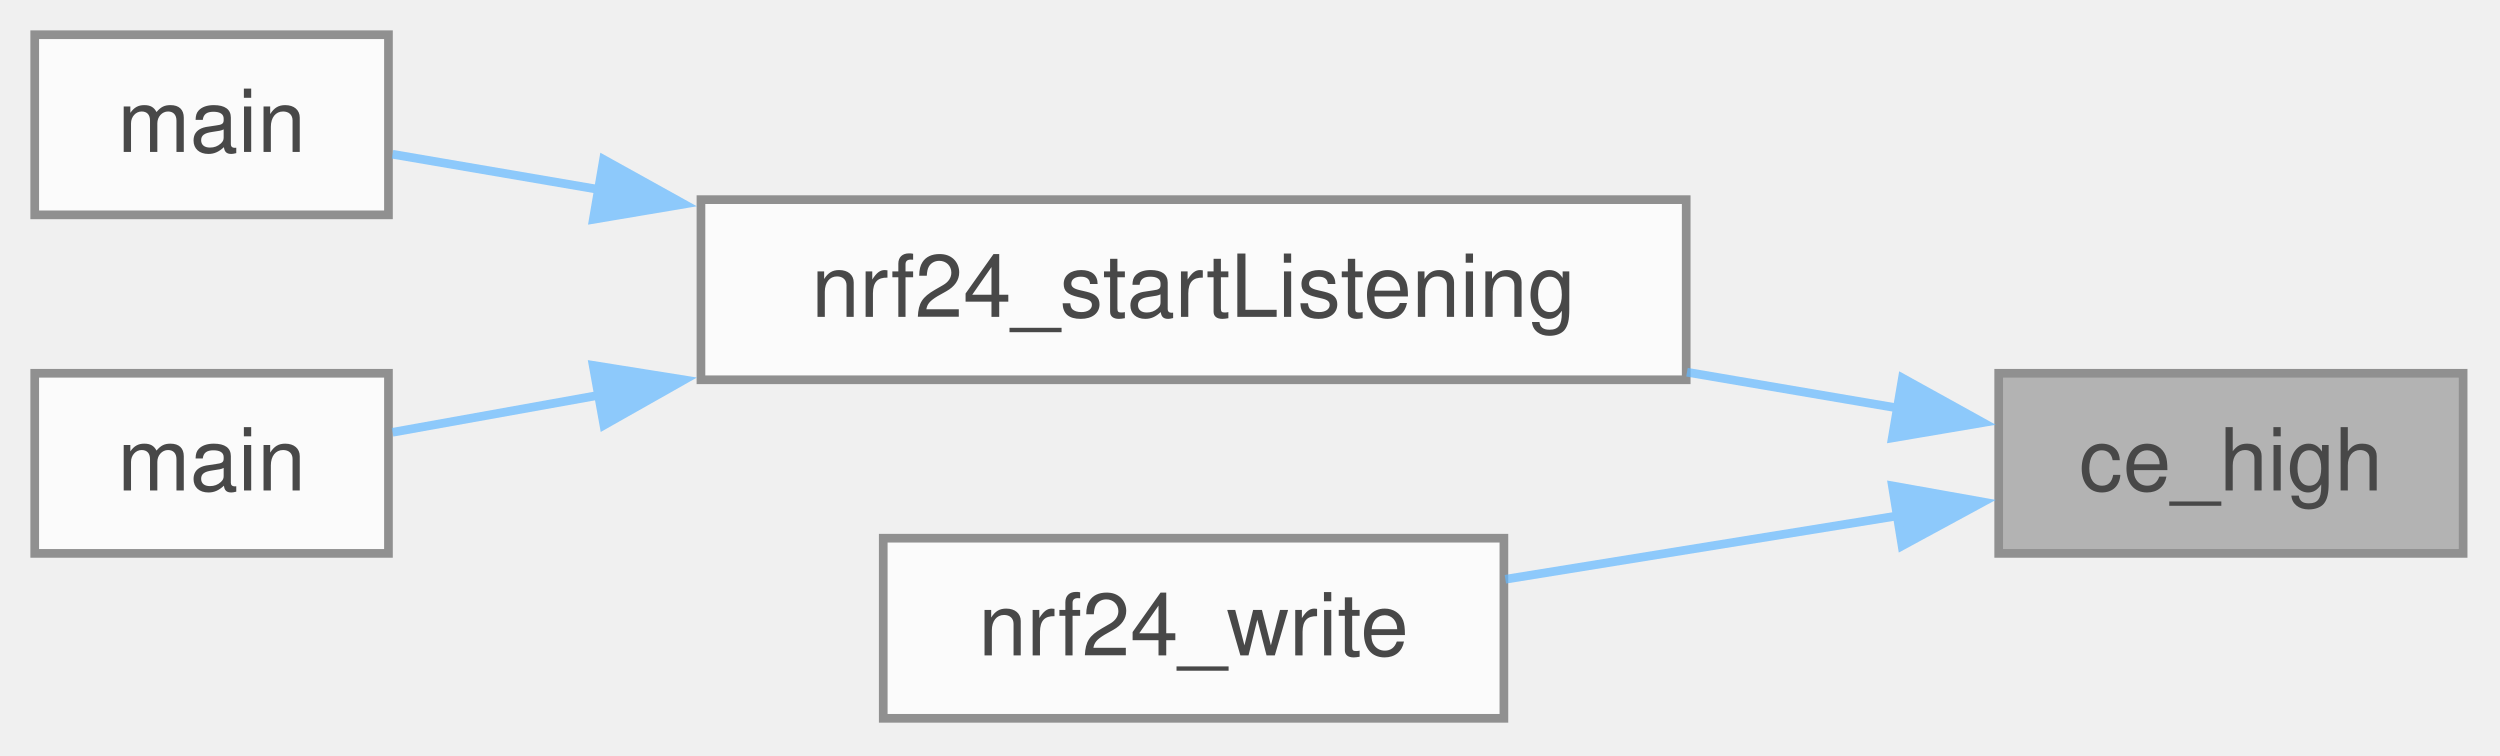
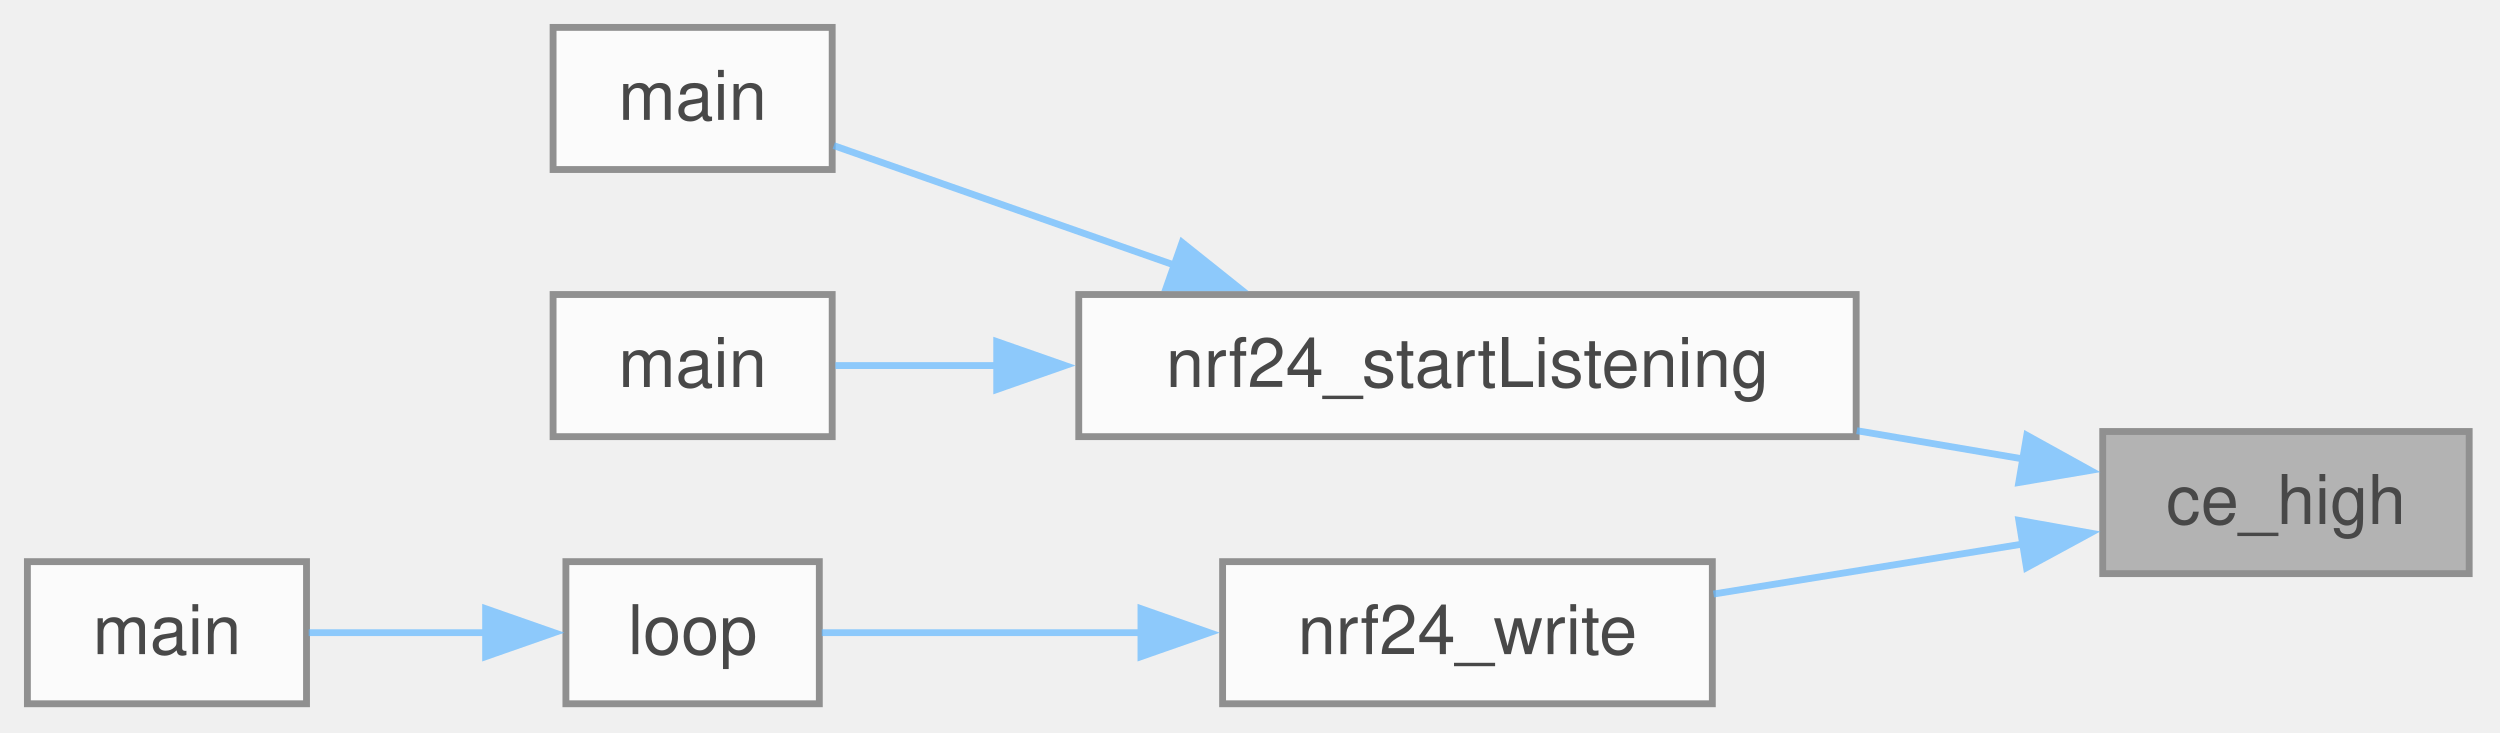
- <svg xmlns="http://www.w3.org/2000/svg" xmlns:xlink="http://www.w3.org/1999/xlink" width="288pt" height="87pt" viewBox="0.00 0.00 288.00 87.00">
+ <svg xmlns="http://www.w3.org/2000/svg" xmlns:xlink="http://www.w3.org/1999/xlink" width="365pt" height="107pt" viewBox="0.00 0.00 365.00 107.00">
  <svg id="main" version="1.1" xml:space="preserve">
    <style type="text/css">
.node, .edge {opacity: 0.7;}
.node.selected, .edge.selected {opacity: 1;}
.edge:hover path { stroke: red; }
.edge:hover polygon { stroke: red; fill: red; }
</style>
    <svg id="graph" class="graph">
-       <g id="graph0" class="graph" transform="scale(1 1) rotate(0) translate(4 82.75)">
+       <g id="graph0" class="graph" transform="scale(1 1) rotate(0) translate(4 102.75)">
        <g id="Node000001" class="node">
          <g id="a_Node000001">
            <a xlink:title=" ">
-               <polygon fill="#999999" stroke="#666666" points="279.75,-39.75 226.25,-39.75 226.25,-19 279.75,-19 279.75,-39.75" />
-               <text xml:space="preserve" text-anchor="middle" x="253" y="-26.25" font-family="Helvetica,sans-Serif" font-size="10.00">ce_high</text>
+               <polygon fill="#999999" stroke="#666666" points="356.5,-39.75 303,-39.75 303,-19 356.5,-19 356.5,-39.75" />
+               <text xml:space="preserve" text-anchor="middle" x="329.75" y="-26.25" font-family="Helvetica,sans-Serif" font-size="10.00">ce_high</text>
            </a>
          </g>
        </g>
        <g id="Node000002" class="node">
          <g id="a_Node000002">
            <a xlink:href="carrinho_2nrf24__avr_8c.html#a71c5628e9583f6a6fd0871b3ae1bf6df" target="_top" xlink:title=" ">
-               <polygon fill="white" stroke="#666666" points="190.25,-59.75 76.75,-59.75 76.75,-39 190.25,-39 190.25,-59.75" />
-               <text xml:space="preserve" text-anchor="middle" x="133.5" y="-46.25" font-family="Helvetica,sans-Serif" font-size="10.00">nrf24_startListening</text>
+               <polygon fill="white" stroke="#666666" points="267,-59.75 153.5,-59.75 153.5,-39 267,-39 267,-59.75" />
+               <text xml:space="preserve" text-anchor="middle" x="210.25" y="-46.25" font-family="Helvetica,sans-Serif" font-size="10.00">nrf24_startListening</text>
            </a>
          </g>
        </g>
        <g id="edge1_Node000001_Node000002" class="edge">
          <g id="a_edge1_Node000001_Node000002">
            <a xlink:title=" ">
-               <path fill="none" stroke="#63b8ff" d="M214.68,-35.73C206.92,-37.05 198.59,-38.47 190.34,-39.87" />
-               <polygon fill="#63b8ff" stroke="#63b8ff" points="215.16,-39.2 224.43,-34.07 213.99,-32.3 215.16,-39.2" />
+               <path fill="none" stroke="#63b8ff" d="M291.43,-35.73C283.67,-37.05 275.34,-38.47 267.09,-39.87" />
+               <polygon fill="#63b8ff" stroke="#63b8ff" points="291.91,-39.2 301.18,-34.07 290.74,-32.3 291.91,-39.2" />
            </a>
          </g>
        </g>
        <g id="Node000005" class="node">
          <g id="a_Node000005">
            <a xlink:href="carrinho_2nrf24__avr_8c.html#a8232e1982aabc6f52408c318402cb578" target="_top" xlink:title=" ">
-               <polygon fill="white" stroke="#666666" points="169.25,-20.75 97.75,-20.75 97.75,0 169.25,0 169.25,-20.75" />
-               <text xml:space="preserve" text-anchor="middle" x="133.5" y="-7.25" font-family="Helvetica,sans-Serif" font-size="10.00">nrf24_write</text>
+               <polygon fill="white" stroke="#666666" points="246,-20.75 174.5,-20.75 174.5,0 246,0 246,-20.75" />
+               <text xml:space="preserve" text-anchor="middle" x="210.25" y="-7.25" font-family="Helvetica,sans-Serif" font-size="10.00">nrf24_write</text>
            </a>
          </g>
        </g>
        <g id="edge4_Node000001_Node000005" class="edge">
          <g id="a_edge4_Node000001_Node000005">
            <a xlink:title=" ">
-               <path fill="none" stroke="#63b8ff" d="M214.8,-23.36C200.27,-21.01 183.71,-18.33 169.42,-16.02" />
-               <polygon fill="#63b8ff" stroke="#63b8ff" points="214,-26.78 224.43,-24.92 215.12,-19.87 214,-26.78" />
+               <path fill="none" stroke="#63b8ff" d="M291.55,-23.36C277.02,-21.01 260.46,-18.33 246.17,-16.02" />
+               <polygon fill="#63b8ff" stroke="#63b8ff" points="290.75,-26.78 301.18,-24.92 291.87,-19.87 290.75,-26.78" />
            </a>
          </g>
        </g>
        <g id="Node000003" class="node">
          <g id="a_Node000003">
            <a xlink:href="carrinho_8c.html#ae66f6b31b5ad750f1fe042a706a4e3d4" target="_top" xlink:title=" ">
-               <polygon fill="white" stroke="#666666" points="40.75,-78.75 0,-78.75 0,-58 40.75,-58 40.75,-78.75" />
-               <text xml:space="preserve" text-anchor="middle" x="20.38" y="-65.25" font-family="Helvetica,sans-Serif" font-size="10.00">main</text>
+               <polygon fill="white" stroke="#666666" points="117.5,-98.75 76.75,-98.75 76.75,-78 117.5,-78 117.5,-98.75" />
+               <text xml:space="preserve" text-anchor="middle" x="97.12" y="-85.25" font-family="Helvetica,sans-Serif" font-size="10.00">main</text>
            </a>
          </g>
        </g>
        <g id="edge2_Node000002_Node000003" class="edge">
          <g id="a_edge2_Node000002_Node000003">
            <a xlink:title=" ">
-               <path fill="none" stroke="#63b8ff" d="M65.15,-60.89C56.47,-62.37 48.19,-63.79 41.22,-64.98" />
-               <polygon fill="#63b8ff" stroke="#63b8ff" points="65.53,-64.38 74.79,-59.24 64.35,-57.48 65.53,-64.38" />
+               <path fill="none" stroke="#63b8ff" d="M167.92,-63.88C150.74,-69.91 131.61,-76.62 117.73,-81.49" />
+               <polygon fill="#63b8ff" stroke="#63b8ff" points="168.59,-67.35 176.87,-60.74 166.27,-60.75 168.59,-67.35" />
            </a>
          </g>
        </g>
        <g id="Node000004" class="node">
          <g id="a_Node000004">
            <a xlink:href="main_8c.html#a840291bc02cba5474a4cb46a9b9566fe" target="_top" xlink:title=" ">
-               <polygon fill="white" stroke="#666666" points="40.75,-39.75 0,-39.75 0,-19 40.75,-19 40.75,-39.75" />
-               <text xml:space="preserve" text-anchor="middle" x="20.38" y="-26.25" font-family="Helvetica,sans-Serif" font-size="10.00">main</text>
+               <polygon fill="white" stroke="#666666" points="117.5,-59.75 76.75,-59.75 76.75,-39 117.5,-39 117.5,-59.75" />
+               <text xml:space="preserve" text-anchor="middle" x="97.12" y="-46.25" font-family="Helvetica,sans-Serif" font-size="10.00">main</text>
            </a>
          </g>
        </g>
        <g id="edge3_Node000002_Node000004" class="edge">
          <g id="a_edge3_Node000002_Node000004">
            <a xlink:title=" ">
-               <path fill="none" stroke="#63b8ff" d="M65.15,-37.25C56.47,-35.69 48.19,-34.2 41.22,-32.95" />
-               <polygon fill="#63b8ff" stroke="#63b8ff" points="64.33,-40.66 74.8,-38.99 65.57,-33.77 64.33,-40.66" />
+               <path fill="none" stroke="#63b8ff" d="M141.61,-49.38C133.04,-49.38 124.87,-49.38 117.97,-49.38" />
+               <polygon fill="#63b8ff" stroke="#63b8ff" points="141.52,-52.88 151.52,-49.38 141.52,-45.88 141.52,-52.88" />
+             </a>
+           </g>
+         </g>
+         <g id="Node000006" class="node">
+           <g id="a_Node000006">
+             <a xlink:href="controle_8c.html#afe461d27b9c48d5921c00d521181f12f" target="_top" xlink:title=" ">
+               <polygon fill="white" stroke="#666666" points="115.62,-20.75 78.62,-20.75 78.62,0 115.62,0 115.62,-20.75" />
+               <text xml:space="preserve" text-anchor="middle" x="97.12" y="-7.25" font-family="Helvetica,sans-Serif" font-size="10.00">loop</text>
+             </a>
+           </g>
+         </g>
+         <g id="edge5_Node000005_Node000006" class="edge">
+           <g id="a_edge5_Node000005_Node000006">
+             <a xlink:title=" ">
+               <path fill="none" stroke="#63b8ff" d="M162.89,-10.38C146.34,-10.38 128.67,-10.38 115.98,-10.38" />
+               <polygon fill="#63b8ff" stroke="#63b8ff" points="162.58,-13.88 172.58,-10.38 162.58,-6.88 162.58,-13.88" />
+             </a>
+           </g>
+         </g>
+         <g id="Node000007" class="node">
+           <g id="a_Node000007">
+             <a xlink:href="controle_8c.html#ae66f6b31b5ad750f1fe042a706a4e3d4" target="_top" xlink:title=" ">
+               <polygon fill="white" stroke="#666666" points="40.75,-20.75 0,-20.75 0,0 40.75,0 40.75,-20.75" />
+               <text xml:space="preserve" text-anchor="middle" x="20.38" y="-7.25" font-family="Helvetica,sans-Serif" font-size="10.00">main</text>
+             </a>
+           </g>
+         </g>
+         <g id="edge6_Node000006_Node000007" class="edge">
+           <g id="a_edge6_Node000006_Node000007">
+             <a xlink:title=" ">
+               <path fill="none" stroke="#63b8ff" d="M67.11,-10.38C58.39,-10.38 49.03,-10.38 41.07,-10.38" />
+               <polygon fill="#63b8ff" stroke="#63b8ff" points="66.9,-13.88 76.9,-10.38 66.9,-6.88 66.9,-13.88" />
            </a>
          </g>
        </g>
      </g>
    </svg>
  </svg>
  <style type="text/css">

[data-mouse-over-selected='false'] { opacity: 0.7; }
[data-mouse-over-selected='true']  { opacity: 1.0; }

</style>
</svg>
